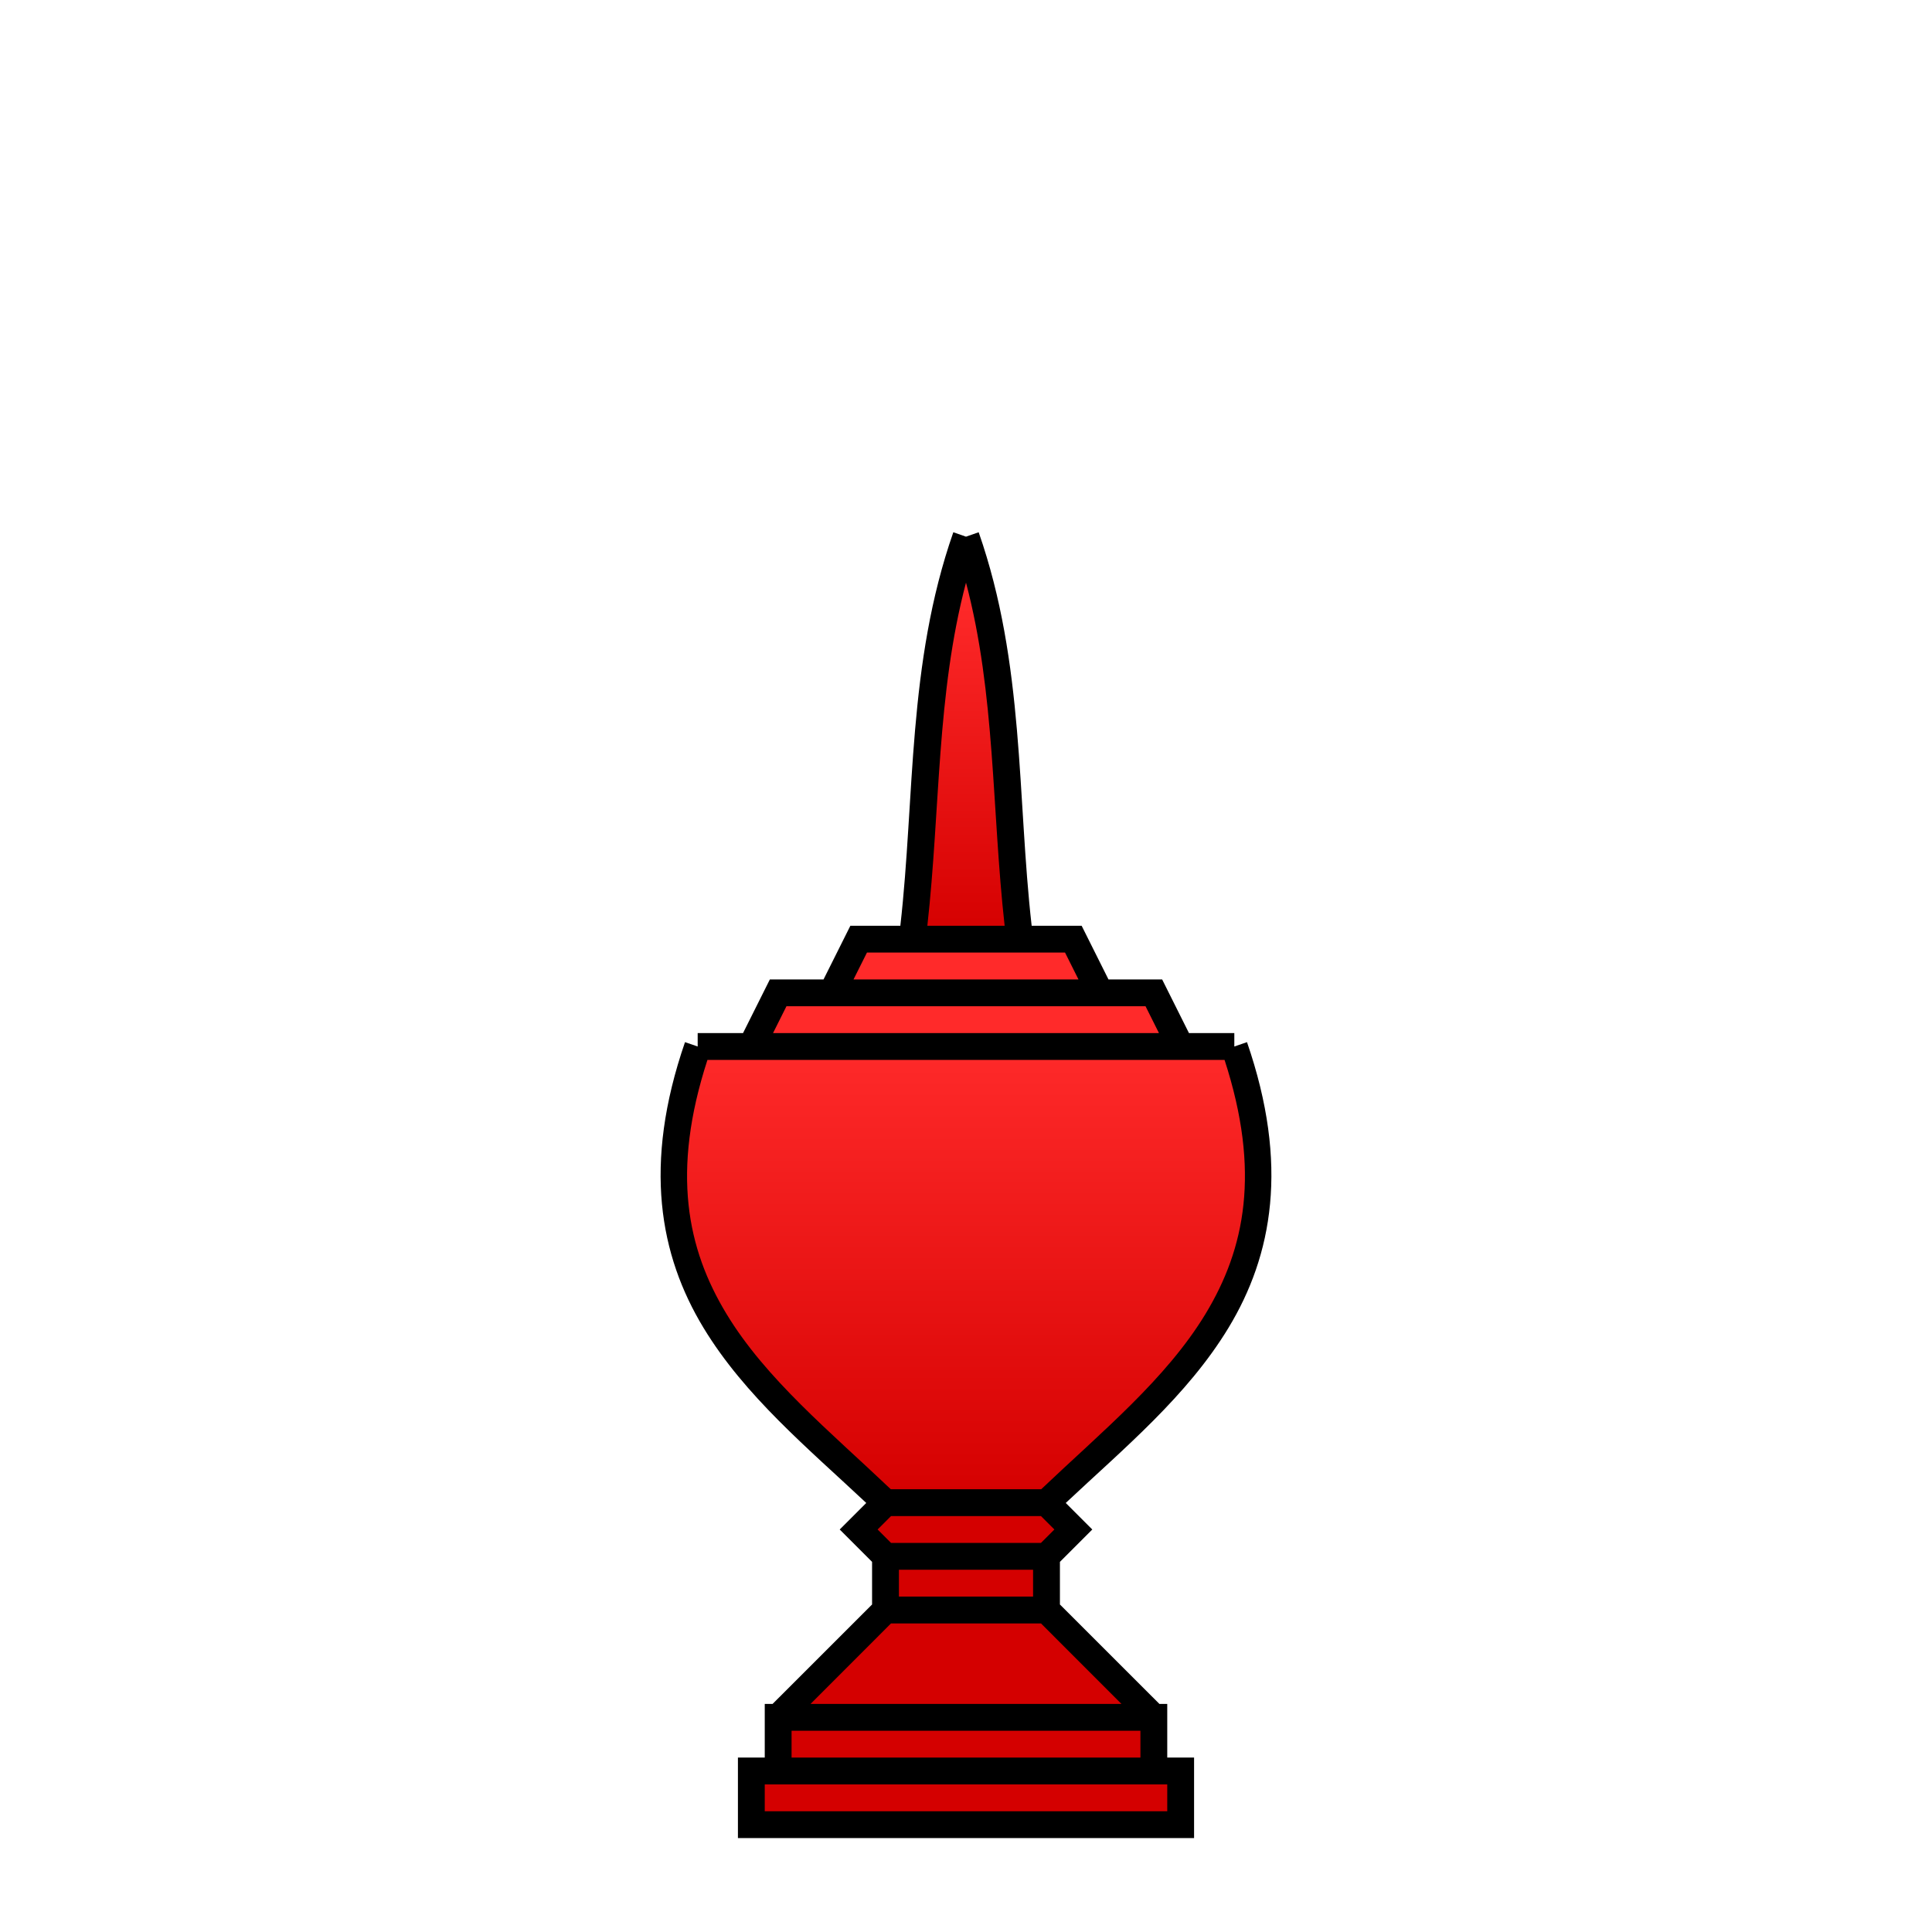
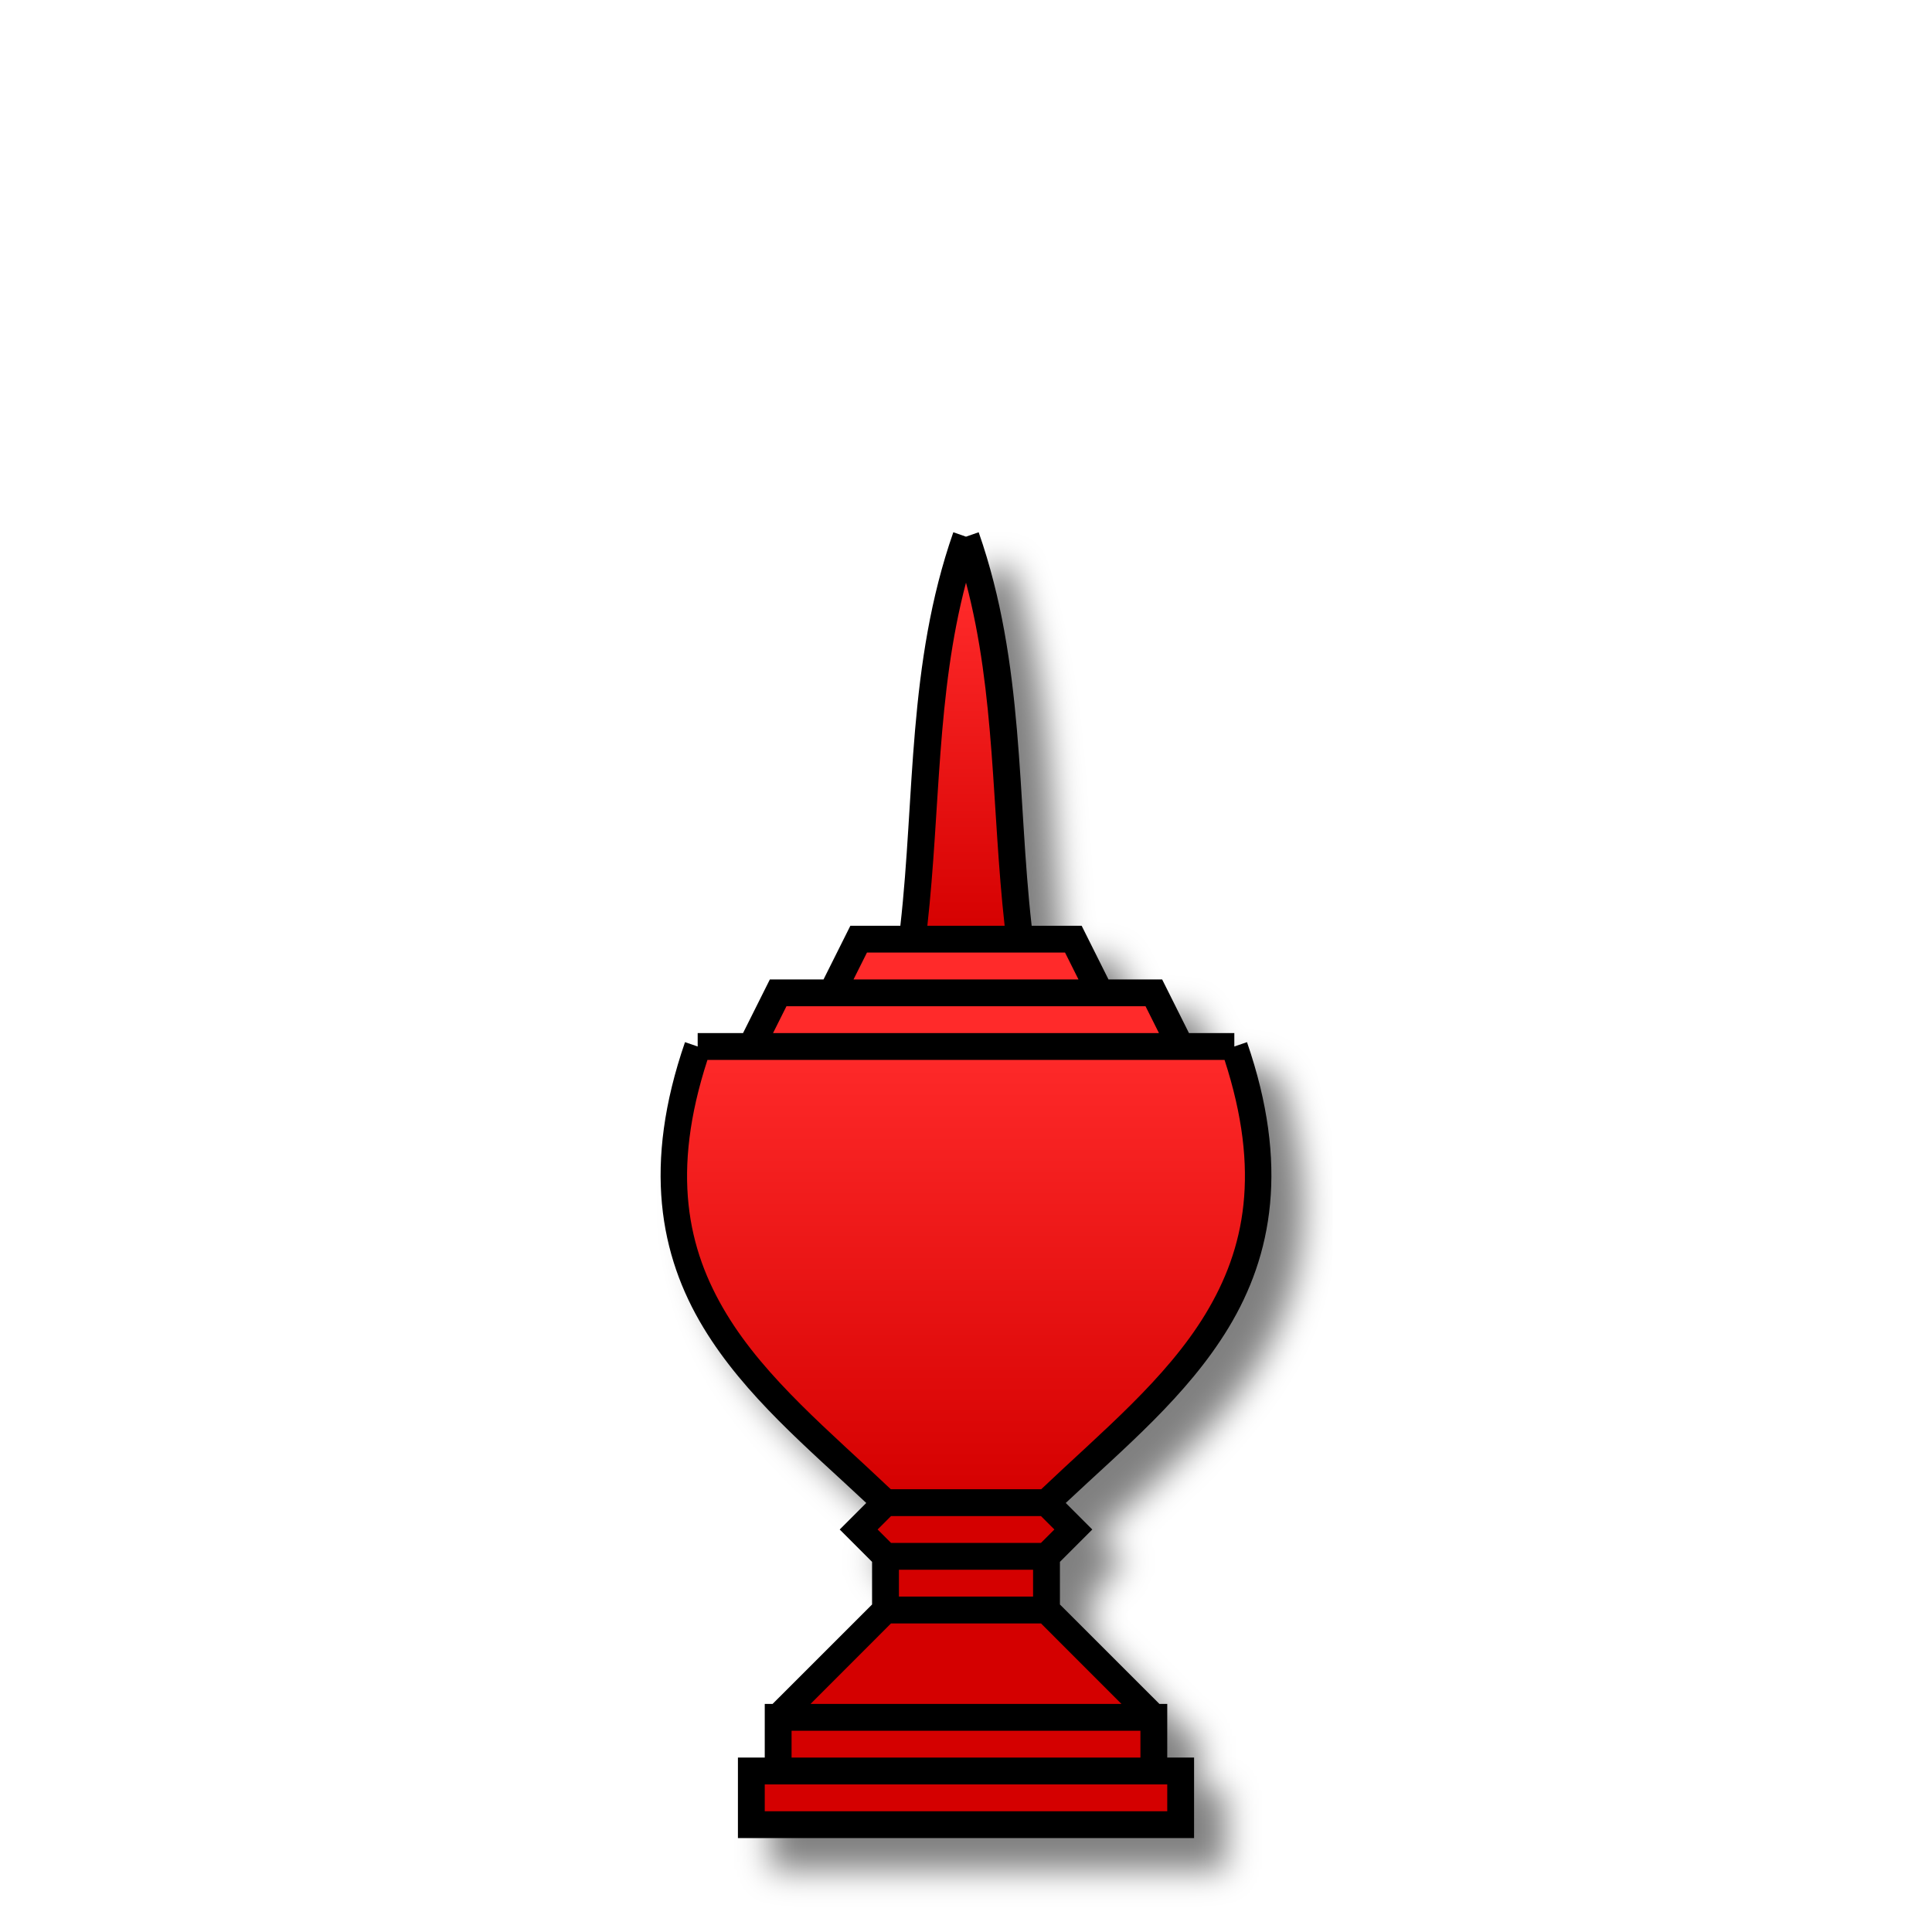
<svg xmlns="http://www.w3.org/2000/svg" xmlns:xlink="http://www.w3.org/1999/xlink" width="360" height="360" viewBox="0 0 95.25 95.25" version="1.1" id="svg8">
  <defs id="defs2">
    <linearGradient id="linearGradient3453">
      <stop style="stop-color:#ff2a2a;stop-opacity:1" offset="0" id="stop3449" />
      <stop style="stop-color:#d40000;stop-opacity:1" offset="1" id="stop3451" />
    </linearGradient>
    <linearGradient id="linearGradient3445">
      <stop style="stop-color:#ff2a2a;stop-opacity:1" offset="0" id="stop3441" />
      <stop style="stop-color:#d40000;stop-opacity:1" offset="1" id="stop3443" />
    </linearGradient>
    <linearGradient xlink:href="#linearGradient3445" id="linearGradient3447" x1="180" y1="195" x2="180" y2="280" gradientUnits="userSpaceOnUse" />
    <linearGradient xlink:href="#linearGradient3453" id="linearGradient3455" x1="180" y1="110" x2="180" y2="175" gradientUnits="userSpaceOnUse" />
+     <filter style="color-interpolation-filters:sRGB;" id="filter1602">
+       <feFlood flood-opacity="0.498" flood-color="rgb(0,0,0)" result="flood" id="feFlood1592" />
+       <feComposite in="flood" in2="SourceGraphic" operator="in" result="composite1" id="feComposite1594" />
+       <feGaussianBlur in="composite1" stdDeviation="3" result="blur" id="feGaussianBlur1596" />
+       <feOffset dx="6" dy="6" result="offset" id="feOffset1598" />
+       <feComposite in="SourceGraphic" in2="offset" operator="over" result="composite2" id="feComposite1600" />
+     </filter>
  </defs>
  <g id="layer6" style="display:inline">
-     <path style="color:#000000;font-style:normal;font-variant:normal;font-weight:normal;font-stretch:normal;font-size:medium;line-height:normal;font-family:sans-serif;font-variant-ligatures:normal;font-variant-position:normal;font-variant-caps:normal;font-variant-numeric:normal;font-variant-alternates:normal;font-feature-settings:normal;text-indent:0;text-align:start;text-decoration:none;text-decoration-line:none;text-decoration-style:solid;text-decoration-color:#000000;letter-spacing:normal;word-spacing:normal;text-transform:none;writing-mode:lr-tb;direction:ltr;text-orientation:mixed;dominant-baseline:auto;baseline-shift:baseline;text-anchor:start;white-space:normal;shape-padding:0;clip-rule:nonzero;display:inline;overflow:visible;visibility:visible;opacity:1;isolation:auto;mix-blend-mode:normal;color-interpolation:sRGB;color-interpolation-filters:linearRGB;solid-color:#000000;solid-opacity:1;vector-effect:none;fill:#000000;fill-opacity:1;fill-rule:nonzero;stroke:none;stroke-width:5;stroke-linecap:butt;stroke-linejoin:miter;stroke-miterlimit:4;stroke-dasharray:none;stroke-dashoffset:0;stroke-opacity:1;color-rendering:auto;image-rendering:auto;shape-rendering:auto;text-rendering:auto;enable-background:accumulate" d="M 177.639,99.176 C 169.063,123.705 170.492,148.488 167.766,172.5 h -9.312 l -5,10.002 h -10 l -4.998,9.996 h -8.453 V 195 l -2.361,-0.812 c -7.89,22.868 -4.72,39.738 3.439,53.217 7.714,12.744 19.573,22.539 30.332,32.65 L 156.467,285 l 6.031,6.031 v 7.943 l -18.537,18.527 H 142.5 v 9.996 h -4.998 v 15 H 180 222.498 v -15 H 217.5 v -9.996 h -1.461 l -18.537,-18.527 v -7.943 L 203.533,285 l -4.945,-4.945 c 10.759,-10.111 22.618,-19.906 30.332,-32.65 8.159,-13.478 11.329,-30.348 3.439,-53.217 L 229.998,195 v -2.502 h -8.453 l -4.998,-9.996 h -10 l -5,-10.002 h -9.312 c -2.726,-24.012 -1.298,-48.795 -9.873,-73.324 L 180,100 Z" id="path3360" transform="scale(0.2645833)" />
+     <path style="color:#000000;font-style:normal;font-variant:normal;font-weight:normal;font-stretch:normal;font-size:medium;line-height:normal;font-family:sans-serif;font-variant-ligatures:normal;font-variant-position:normal;font-variant-caps:normal;font-variant-numeric:normal;font-variant-alternates:normal;font-feature-settings:normal;text-indent:0;text-align:start;text-decoration:none;text-decoration-line:none;text-decoration-style:solid;text-decoration-color:#000000;letter-spacing:normal;word-spacing:normal;text-transform:none;writing-mode:lr-tb;direction:ltr;text-orientation:mixed;dominant-baseline:auto;baseline-shift:baseline;text-anchor:start;white-space:normal;shape-padding:0;clip-rule:nonzero;display:inline;overflow:visible;visibility:visible;opacity:1;isolation:auto;mix-blend-mode:normal;color-interpolation:sRGB;color-interpolation-filters:linearRGB;solid-color:#000000;solid-opacity:1;vector-effect:none;fill:#000000;fill-opacity:1;fill-rule:nonzero;stroke:none;stroke-width:5;stroke-linecap:butt;stroke-linejoin:miter;stroke-miterlimit:4;stroke-dasharray:none;stroke-dashoffset:0;stroke-opacity:1;color-rendering:auto;image-rendering:auto;shape-rendering:auto;text-rendering:auto;enable-background:accumulate;filter:url(#filter1602)" d="M 177.639,99.176 C 169.063,123.705 170.492,148.488 167.766,172.5 h -9.312 l -5,10.002 h -10 l -4.998,9.996 h -8.453 V 195 l -2.361,-0.812 c -7.89,22.868 -4.72,39.738 3.439,53.217 7.714,12.744 19.573,22.539 30.332,32.65 L 156.467,285 l 6.031,6.031 v 7.943 l -18.537,18.527 H 142.5 v 9.996 h -4.998 v 15 H 180 222.498 v -15 H 217.5 v -9.996 h -1.461 l -18.537,-18.527 v -7.943 L 203.533,285 l -4.945,-4.945 c 10.759,-10.111 22.618,-19.906 30.332,-32.65 8.159,-13.478 11.329,-30.348 3.439,-53.217 L 229.998,195 v -2.502 h -8.453 l -4.998,-9.996 h -10 l -5,-10.002 h -9.312 c -2.726,-24.012 -1.298,-48.795 -9.873,-73.324 L 180,100 Z" id="path3360" transform="scale(0.2645833)" />
  </g>
-   <g id="layer7">
-     <path style="display:inline;color:#000000;font-style:normal;font-variant:normal;font-weight:normal;font-stretch:normal;font-size:medium;line-height:normal;font-family:sans-serif;font-variant-ligatures:normal;font-variant-position:normal;font-variant-caps:normal;font-variant-numeric:normal;font-variant-alternates:normal;font-feature-settings:normal;text-indent:0;text-align:start;text-decoration:none;text-decoration-line:none;text-decoration-style:solid;text-decoration-color:#000000;letter-spacing:normal;word-spacing:normal;text-transform:none;writing-mode:lr-tb;direction:ltr;text-orientation:mixed;dominant-baseline:auto;baseline-shift:baseline;text-anchor:start;white-space:normal;shape-padding:0;clip-rule:nonzero;overflow:visible;visibility:visible;opacity:1;isolation:auto;mix-blend-mode:normal;color-interpolation:sRGB;color-interpolation-filters:linearRGB;solid-color:#000000;solid-opacity:1;vector-effect:none;fill:url(#linearGradient3455);fill-opacity:1;fill-rule:nonzero;stroke:none;stroke-width:5;stroke-linecap:butt;stroke-linejoin:miter;stroke-miterlimit:4;stroke-dasharray:none;stroke-dashoffset:0;stroke-opacity:1;color-rendering:auto;image-rendering:auto;shape-rendering:auto;text-rendering:auto;enable-background:accumulate" d="m 180,108.568 c 5.502,20.788 4.783,42.259 7.201,63.932 H 180 172.799 c 2.419,-21.673 1.699,-43.144 7.201,-63.932 z" id="path3358" transform="scale(0.2645833)" />
-     <path style="display:inline;color:#000000;font-style:normal;font-variant:normal;font-weight:normal;font-stretch:normal;font-size:medium;line-height:normal;font-family:sans-serif;font-variant-ligatures:normal;font-variant-position:normal;font-variant-caps:normal;font-variant-numeric:normal;font-variant-alternates:normal;font-feature-settings:normal;text-indent:0;text-align:start;text-decoration:none;text-decoration-line:none;text-decoration-style:solid;text-decoration-color:#000000;letter-spacing:normal;word-spacing:normal;text-transform:none;writing-mode:lr-tb;direction:ltr;text-orientation:mixed;dominant-baseline:auto;baseline-shift:baseline;text-anchor:start;white-space:normal;shape-padding:0;clip-rule:nonzero;overflow:visible;visibility:visible;opacity:1;isolation:auto;mix-blend-mode:normal;color-interpolation:sRGB;color-interpolation-filters:linearRGB;solid-color:#000000;solid-opacity:1;vector-effect:none;fill:#ff2a2a;fill-opacity:1;fill-rule:nonzero;stroke:none;stroke-width:5;stroke-linecap:butt;stroke-linejoin:miter;stroke-miterlimit:4;stroke-dasharray:none;stroke-dashoffset:0;stroke-opacity:1;color-rendering:auto;image-rendering:auto;shape-rendering:auto;text-rendering:auto;enable-background:accumulate" d="M 161.545,177.498 H 180 198.455 l 2.502,5.004 H 180 159.043 Z" id="path3356" transform="scale(0.2645833)" />
-     <path style="display:inline;color:#000000;font-style:normal;font-variant:normal;font-weight:normal;font-stretch:normal;font-size:medium;line-height:normal;font-family:sans-serif;font-variant-ligatures:normal;font-variant-position:normal;font-variant-caps:normal;font-variant-numeric:normal;font-variant-alternates:normal;font-feature-settings:normal;text-indent:0;text-align:start;text-decoration:none;text-decoration-line:none;text-decoration-style:solid;text-decoration-color:#000000;letter-spacing:normal;word-spacing:normal;text-transform:none;writing-mode:lr-tb;direction:ltr;text-orientation:mixed;dominant-baseline:auto;baseline-shift:baseline;text-anchor:start;white-space:normal;shape-padding:0;clip-rule:nonzero;overflow:visible;visibility:visible;opacity:1;isolation:auto;mix-blend-mode:normal;color-interpolation:sRGB;color-interpolation-filters:linearRGB;solid-color:#000000;solid-opacity:1;vector-effect:none;fill:#ff2a2a;fill-opacity:1;fill-rule:nonzero;stroke:none;stroke-width:5;stroke-linecap:butt;stroke-linejoin:miter;stroke-miterlimit:4;stroke-dasharray:none;stroke-dashoffset:0;stroke-opacity:1;color-rendering:auto;image-rendering:auto;shape-rendering:auto;text-rendering:auto;enable-background:accumulate" d="M 146.545,187.5 H 180 213.455 l 2.5,4.998 H 180 144.045 Z" id="path3354" transform="scale(0.2645833)" />
-     <path style="display:inline;color:#000000;font-style:normal;font-variant:normal;font-weight:normal;font-stretch:normal;font-size:medium;line-height:normal;font-family:sans-serif;font-variant-ligatures:normal;font-variant-position:normal;font-variant-caps:normal;font-variant-numeric:normal;font-variant-alternates:normal;font-feature-settings:normal;text-indent:0;text-align:start;text-decoration:none;text-decoration-line:none;text-decoration-style:solid;text-decoration-color:#000000;letter-spacing:normal;word-spacing:normal;text-transform:none;writing-mode:lr-tb;direction:ltr;text-orientation:mixed;dominant-baseline:auto;baseline-shift:baseline;text-anchor:start;white-space:normal;shape-padding:0;clip-rule:nonzero;overflow:visible;visibility:visible;opacity:1;isolation:auto;mix-blend-mode:normal;color-interpolation:sRGB;color-interpolation-filters:linearRGB;solid-color:#000000;solid-opacity:1;vector-effect:none;fill:url(#linearGradient3447);fill-opacity:1;fill-rule:nonzero;stroke:none;stroke-width:5;stroke-linecap:butt;stroke-linejoin:miter;stroke-miterlimit:4;stroke-dasharray:none;stroke-dashoffset:0;stroke-opacity:1;color-rendering:auto;image-rendering:auto;shape-rendering:auto;text-rendering:auto;enable-background:accumulate" d="M 131.822,197.502 H 180 228.178 c 6.784,20.86 3.788,35.206 -3.539,47.311 -7.365,12.167 -19.391,22.005 -30.629,32.688 H 180 165.99 c -11.238,-10.683 -23.264,-20.52 -30.629,-32.688 -7.327,-12.104 -10.324,-26.451 -3.539,-47.311 z" id="path3352" transform="scale(0.2645833)" />
-     <path style="display:inline;color:#000000;font-style:normal;font-variant:normal;font-weight:normal;font-stretch:normal;font-size:medium;line-height:normal;font-family:sans-serif;font-variant-ligatures:normal;font-variant-position:normal;font-variant-caps:normal;font-variant-numeric:normal;font-variant-alternates:normal;font-feature-settings:normal;text-indent:0;text-align:start;text-decoration:none;text-decoration-line:none;text-decoration-style:solid;text-decoration-color:#000000;letter-spacing:normal;word-spacing:normal;text-transform:none;writing-mode:lr-tb;direction:ltr;text-orientation:mixed;dominant-baseline:auto;baseline-shift:baseline;text-anchor:start;white-space:normal;shape-padding:0;clip-rule:nonzero;overflow:visible;visibility:visible;opacity:1;isolation:auto;mix-blend-mode:normal;color-interpolation:sRGB;color-interpolation-filters:linearRGB;solid-color:#000000;solid-opacity:1;vector-effect:none;fill:#d40000;fill-opacity:1;fill-rule:nonzero;stroke:none;stroke-width:5;stroke-linecap:butt;stroke-linejoin:miter;stroke-miterlimit:4;stroke-dasharray:none;stroke-dashoffset:0;stroke-opacity:1;color-rendering:auto;image-rendering:auto;shape-rendering:auto;text-rendering:auto;enable-background:accumulate" d="M 166.033,282.498 H 180 193.967 L 196.469,285 193.967,287.502 H 180 166.033 L 163.531,285 Z" id="path3350" transform="scale(0.2645833)" />
-     <path style="display:inline;color:#000000;font-style:normal;font-variant:normal;font-weight:normal;font-stretch:normal;font-size:medium;line-height:normal;font-family:sans-serif;font-variant-ligatures:normal;font-variant-position:normal;font-variant-caps:normal;font-variant-numeric:normal;font-variant-alternates:normal;font-feature-settings:normal;text-indent:0;text-align:start;text-decoration:none;text-decoration-line:none;text-decoration-style:solid;text-decoration-color:#000000;letter-spacing:normal;word-spacing:normal;text-transform:none;writing-mode:lr-tb;direction:ltr;text-orientation:mixed;dominant-baseline:auto;baseline-shift:baseline;text-anchor:start;white-space:normal;shape-padding:0;clip-rule:nonzero;overflow:visible;visibility:visible;opacity:1;isolation:auto;mix-blend-mode:normal;color-interpolation:sRGB;color-interpolation-filters:linearRGB;solid-color:#000000;solid-opacity:1;vector-effect:none;fill:#d40000;fill-opacity:1;fill-rule:nonzero;stroke:none;stroke-width:5;stroke-linecap:butt;stroke-linejoin:miter;stroke-miterlimit:4;stroke-dasharray:none;stroke-dashoffset:0;stroke-opacity:1;color-rendering:auto;image-rendering:auto;shape-rendering:auto;text-rendering:auto;enable-background:accumulate" d="M 167.502,292.5 H 180 192.498 v 4.998 H 180 167.502 Z" id="path3348" transform="scale(0.2645833)" />
-     <path style="display:inline;color:#000000;font-style:normal;font-variant:normal;font-weight:normal;font-stretch:normal;font-size:medium;line-height:normal;font-family:sans-serif;font-variant-ligatures:normal;font-variant-position:normal;font-variant-caps:normal;font-variant-numeric:normal;font-variant-alternates:normal;font-feature-settings:normal;text-indent:0;text-align:start;text-decoration:none;text-decoration-line:none;text-decoration-style:solid;text-decoration-color:#000000;letter-spacing:normal;word-spacing:normal;text-transform:none;writing-mode:lr-tb;direction:ltr;text-orientation:mixed;dominant-baseline:auto;baseline-shift:baseline;text-anchor:start;white-space:normal;shape-padding:0;clip-rule:nonzero;overflow:visible;visibility:visible;opacity:1;isolation:auto;mix-blend-mode:normal;color-interpolation:sRGB;color-interpolation-filters:linearRGB;solid-color:#000000;solid-opacity:1;vector-effect:none;fill:#d40000;fill-opacity:1;fill-rule:nonzero;stroke:none;stroke-width:5;stroke-linecap:butt;stroke-linejoin:miter;stroke-miterlimit:4;stroke-dasharray:none;stroke-dashoffset:0;stroke-opacity:1;color-rendering:auto;image-rendering:auto;shape-rendering:auto;text-rendering:auto;enable-background:accumulate" d="M 166.025,302.502 H 180 193.975 l 14.992,15 H 180 151.033 Z" id="path3346" transform="scale(0.2645833)" />
-     <path style="display:inline;color:#000000;font-style:normal;font-variant:normal;font-weight:normal;font-stretch:normal;font-size:medium;line-height:normal;font-family:sans-serif;font-variant-ligatures:normal;font-variant-position:normal;font-variant-caps:normal;font-variant-numeric:normal;font-variant-alternates:normal;font-feature-settings:normal;text-indent:0;text-align:start;text-decoration:none;text-decoration-line:none;text-decoration-style:solid;text-decoration-color:#000000;letter-spacing:normal;word-spacing:normal;text-transform:none;writing-mode:lr-tb;direction:ltr;text-orientation:mixed;dominant-baseline:auto;baseline-shift:baseline;text-anchor:start;white-space:normal;shape-padding:0;clip-rule:nonzero;overflow:visible;visibility:visible;opacity:1;isolation:auto;mix-blend-mode:normal;color-interpolation:sRGB;color-interpolation-filters:linearRGB;solid-color:#000000;solid-opacity:1;vector-effect:none;fill:#d40000;fill-opacity:1;fill-rule:nonzero;stroke:none;stroke-width:5;stroke-linecap:butt;stroke-linejoin:miter;stroke-miterlimit:4;stroke-dasharray:none;stroke-dashoffset:0;stroke-opacity:1;color-rendering:auto;image-rendering:auto;shape-rendering:auto;text-rendering:auto;enable-background:accumulate" d="M 147.498,322.5 H 180 212.502 v 4.998 H 180 147.498 Z" id="path3344" transform="scale(0.2645833)" />
-     <path style="display:inline;color:#000000;font-style:normal;font-variant:normal;font-weight:normal;font-stretch:normal;font-size:medium;line-height:normal;font-family:sans-serif;font-variant-ligatures:normal;font-variant-position:normal;font-variant-caps:normal;font-variant-numeric:normal;font-variant-alternates:normal;font-feature-settings:normal;text-indent:0;text-align:start;text-decoration:none;text-decoration-line:none;text-decoration-style:solid;text-decoration-color:#000000;letter-spacing:normal;word-spacing:normal;text-transform:none;writing-mode:lr-tb;direction:ltr;text-orientation:mixed;dominant-baseline:auto;baseline-shift:baseline;text-anchor:start;white-space:normal;shape-padding:0;clip-rule:nonzero;overflow:visible;visibility:visible;opacity:1;isolation:auto;mix-blend-mode:normal;color-interpolation:sRGB;color-interpolation-filters:linearRGB;solid-color:#000000;solid-opacity:1;vector-effect:none;fill:#d40000;fill-opacity:1;fill-rule:nonzero;stroke:none;stroke-width:5;stroke-linecap:butt;stroke-linejoin:miter;stroke-miterlimit:4;stroke-dasharray:none;stroke-dashoffset:0;stroke-opacity:1;color-rendering:auto;image-rendering:auto;shape-rendering:auto;text-rendering:auto;enable-background:accumulate" d="M 142.5,332.502 H 180 217.5 V 337.5 H 180 142.5 Z" id="path3253" transform="scale(0.2645833)" />
+   <g id="layer7" style="display:inline">
+     <path style="color:#000000;font-style:normal;font-variant:normal;font-weight:normal;font-stretch:normal;font-size:medium;line-height:normal;font-family:sans-serif;font-variant-ligatures:normal;font-variant-position:normal;font-variant-caps:normal;font-variant-numeric:normal;font-variant-alternates:normal;font-feature-settings:normal;text-indent:0;text-align:start;text-decoration:none;text-decoration-line:none;text-decoration-style:solid;text-decoration-color:#000000;letter-spacing:normal;word-spacing:normal;text-transform:none;writing-mode:lr-tb;direction:ltr;text-orientation:mixed;dominant-baseline:auto;baseline-shift:baseline;text-anchor:start;white-space:normal;shape-padding:0;clip-rule:nonzero;display:inline;overflow:visible;visibility:visible;opacity:1;isolation:auto;mix-blend-mode:normal;color-interpolation:sRGB;color-interpolation-filters:linearRGB;solid-color:#000000;solid-opacity:1;vector-effect:none;fill:url(#linearGradient3455);fill-opacity:1;fill-rule:nonzero;stroke:none;stroke-width:5;stroke-linecap:butt;stroke-linejoin:miter;stroke-miterlimit:4;stroke-dasharray:none;stroke-dashoffset:0;stroke-opacity:1;color-rendering:auto;image-rendering:auto;shape-rendering:auto;text-rendering:auto;enable-background:accumulate" d="m 180,108.568 c 5.502,20.788 4.783,42.259 7.201,63.932 H 180 172.799 c 2.419,-21.673 1.699,-43.144 7.201,-63.932 z" id="path3358" transform="scale(0.2645833)" />
+     <path style="color:#000000;font-style:normal;font-variant:normal;font-weight:normal;font-stretch:normal;font-size:medium;line-height:normal;font-family:sans-serif;font-variant-ligatures:normal;font-variant-position:normal;font-variant-caps:normal;font-variant-numeric:normal;font-variant-alternates:normal;font-feature-settings:normal;text-indent:0;text-align:start;text-decoration:none;text-decoration-line:none;text-decoration-style:solid;text-decoration-color:#000000;letter-spacing:normal;word-spacing:normal;text-transform:none;writing-mode:lr-tb;direction:ltr;text-orientation:mixed;dominant-baseline:auto;baseline-shift:baseline;text-anchor:start;white-space:normal;shape-padding:0;clip-rule:nonzero;display:inline;overflow:visible;visibility:visible;opacity:1;isolation:auto;mix-blend-mode:normal;color-interpolation:sRGB;color-interpolation-filters:linearRGB;solid-color:#000000;solid-opacity:1;vector-effect:none;fill:#ff2a2a;fill-opacity:1;fill-rule:nonzero;stroke:none;stroke-width:5;stroke-linecap:butt;stroke-linejoin:miter;stroke-miterlimit:4;stroke-dasharray:none;stroke-dashoffset:0;stroke-opacity:1;color-rendering:auto;image-rendering:auto;shape-rendering:auto;text-rendering:auto;enable-background:accumulate" d="M 161.545,177.498 H 180 198.455 l 2.502,5.004 H 180 159.043 Z" id="path3356" transform="scale(0.2645833)" />
+     <path style="color:#000000;font-style:normal;font-variant:normal;font-weight:normal;font-stretch:normal;font-size:medium;line-height:normal;font-family:sans-serif;font-variant-ligatures:normal;font-variant-position:normal;font-variant-caps:normal;font-variant-numeric:normal;font-variant-alternates:normal;font-feature-settings:normal;text-indent:0;text-align:start;text-decoration:none;text-decoration-line:none;text-decoration-style:solid;text-decoration-color:#000000;letter-spacing:normal;word-spacing:normal;text-transform:none;writing-mode:lr-tb;direction:ltr;text-orientation:mixed;dominant-baseline:auto;baseline-shift:baseline;text-anchor:start;white-space:normal;shape-padding:0;clip-rule:nonzero;display:inline;overflow:visible;visibility:visible;opacity:1;isolation:auto;mix-blend-mode:normal;color-interpolation:sRGB;color-interpolation-filters:linearRGB;solid-color:#000000;solid-opacity:1;vector-effect:none;fill:#ff2a2a;fill-opacity:1;fill-rule:nonzero;stroke:none;stroke-width:5;stroke-linecap:butt;stroke-linejoin:miter;stroke-miterlimit:4;stroke-dasharray:none;stroke-dashoffset:0;stroke-opacity:1;color-rendering:auto;image-rendering:auto;shape-rendering:auto;text-rendering:auto;enable-background:accumulate" d="M 146.545,187.5 H 180 213.455 l 2.5,4.998 H 180 144.045 Z" id="path3354" transform="scale(0.2645833)" />
+     <path style="color:#000000;font-style:normal;font-variant:normal;font-weight:normal;font-stretch:normal;font-size:medium;line-height:normal;font-family:sans-serif;font-variant-ligatures:normal;font-variant-position:normal;font-variant-caps:normal;font-variant-numeric:normal;font-variant-alternates:normal;font-feature-settings:normal;text-indent:0;text-align:start;text-decoration:none;text-decoration-line:none;text-decoration-style:solid;text-decoration-color:#000000;letter-spacing:normal;word-spacing:normal;text-transform:none;writing-mode:lr-tb;direction:ltr;text-orientation:mixed;dominant-baseline:auto;baseline-shift:baseline;text-anchor:start;white-space:normal;shape-padding:0;clip-rule:nonzero;display:inline;overflow:visible;visibility:visible;opacity:1;isolation:auto;mix-blend-mode:normal;color-interpolation:sRGB;color-interpolation-filters:linearRGB;solid-color:#000000;solid-opacity:1;vector-effect:none;fill:url(#linearGradient3447);fill-opacity:1;fill-rule:nonzero;stroke:none;stroke-width:5;stroke-linecap:butt;stroke-linejoin:miter;stroke-miterlimit:4;stroke-dasharray:none;stroke-dashoffset:0;stroke-opacity:1;color-rendering:auto;image-rendering:auto;shape-rendering:auto;text-rendering:auto;enable-background:accumulate" d="M 131.822,197.502 H 180 228.178 c 6.784,20.86 3.788,35.206 -3.539,47.311 -7.365,12.167 -19.391,22.005 -30.629,32.688 H 180 165.99 c -11.238,-10.683 -23.264,-20.52 -30.629,-32.688 -7.327,-12.104 -10.324,-26.451 -3.539,-47.311 z" id="path3352" transform="scale(0.2645833)" />
+     <path style="color:#000000;font-style:normal;font-variant:normal;font-weight:normal;font-stretch:normal;font-size:medium;line-height:normal;font-family:sans-serif;font-variant-ligatures:normal;font-variant-position:normal;font-variant-caps:normal;font-variant-numeric:normal;font-variant-alternates:normal;font-feature-settings:normal;text-indent:0;text-align:start;text-decoration:none;text-decoration-line:none;text-decoration-style:solid;text-decoration-color:#000000;letter-spacing:normal;word-spacing:normal;text-transform:none;writing-mode:lr-tb;direction:ltr;text-orientation:mixed;dominant-baseline:auto;baseline-shift:baseline;text-anchor:start;white-space:normal;shape-padding:0;clip-rule:nonzero;display:inline;overflow:visible;visibility:visible;opacity:1;isolation:auto;mix-blend-mode:normal;color-interpolation:sRGB;color-interpolation-filters:linearRGB;solid-color:#000000;solid-opacity:1;vector-effect:none;fill:#d40000;fill-opacity:1;fill-rule:nonzero;stroke:none;stroke-width:5;stroke-linecap:butt;stroke-linejoin:miter;stroke-miterlimit:4;stroke-dasharray:none;stroke-dashoffset:0;stroke-opacity:1;color-rendering:auto;image-rendering:auto;shape-rendering:auto;text-rendering:auto;enable-background:accumulate" d="M 166.033,282.498 H 180 193.967 L 196.469,285 193.967,287.502 H 180 166.033 L 163.531,285 Z" id="path3350" transform="scale(0.2645833)" />
+     <path style="color:#000000;font-style:normal;font-variant:normal;font-weight:normal;font-stretch:normal;font-size:medium;line-height:normal;font-family:sans-serif;font-variant-ligatures:normal;font-variant-position:normal;font-variant-caps:normal;font-variant-numeric:normal;font-variant-alternates:normal;font-feature-settings:normal;text-indent:0;text-align:start;text-decoration:none;text-decoration-line:none;text-decoration-style:solid;text-decoration-color:#000000;letter-spacing:normal;word-spacing:normal;text-transform:none;writing-mode:lr-tb;direction:ltr;text-orientation:mixed;dominant-baseline:auto;baseline-shift:baseline;text-anchor:start;white-space:normal;shape-padding:0;clip-rule:nonzero;display:inline;overflow:visible;visibility:visible;opacity:1;isolation:auto;mix-blend-mode:normal;color-interpolation:sRGB;color-interpolation-filters:linearRGB;solid-color:#000000;solid-opacity:1;vector-effect:none;fill:#d40000;fill-opacity:1;fill-rule:nonzero;stroke:none;stroke-width:5;stroke-linecap:butt;stroke-linejoin:miter;stroke-miterlimit:4;stroke-dasharray:none;stroke-dashoffset:0;stroke-opacity:1;color-rendering:auto;image-rendering:auto;shape-rendering:auto;text-rendering:auto;enable-background:accumulate" d="M 167.502,292.5 H 180 192.498 v 4.998 H 180 167.502 Z" id="path3348" transform="scale(0.2645833)" />
+     <path style="color:#000000;font-style:normal;font-variant:normal;font-weight:normal;font-stretch:normal;font-size:medium;line-height:normal;font-family:sans-serif;font-variant-ligatures:normal;font-variant-position:normal;font-variant-caps:normal;font-variant-numeric:normal;font-variant-alternates:normal;font-feature-settings:normal;text-indent:0;text-align:start;text-decoration:none;text-decoration-line:none;text-decoration-style:solid;text-decoration-color:#000000;letter-spacing:normal;word-spacing:normal;text-transform:none;writing-mode:lr-tb;direction:ltr;text-orientation:mixed;dominant-baseline:auto;baseline-shift:baseline;text-anchor:start;white-space:normal;shape-padding:0;clip-rule:nonzero;display:inline;overflow:visible;visibility:visible;opacity:1;isolation:auto;mix-blend-mode:normal;color-interpolation:sRGB;color-interpolation-filters:linearRGB;solid-color:#000000;solid-opacity:1;vector-effect:none;fill:#d40000;fill-opacity:1;fill-rule:nonzero;stroke:none;stroke-width:5;stroke-linecap:butt;stroke-linejoin:miter;stroke-miterlimit:4;stroke-dasharray:none;stroke-dashoffset:0;stroke-opacity:1;color-rendering:auto;image-rendering:auto;shape-rendering:auto;text-rendering:auto;enable-background:accumulate" d="M 166.025,302.502 H 180 193.975 l 14.992,15 H 180 151.033 Z" id="path3346" transform="scale(0.2645833)" />
+     <path style="color:#000000;font-style:normal;font-variant:normal;font-weight:normal;font-stretch:normal;font-size:medium;line-height:normal;font-family:sans-serif;font-variant-ligatures:normal;font-variant-position:normal;font-variant-caps:normal;font-variant-numeric:normal;font-variant-alternates:normal;font-feature-settings:normal;text-indent:0;text-align:start;text-decoration:none;text-decoration-line:none;text-decoration-style:solid;text-decoration-color:#000000;letter-spacing:normal;word-spacing:normal;text-transform:none;writing-mode:lr-tb;direction:ltr;text-orientation:mixed;dominant-baseline:auto;baseline-shift:baseline;text-anchor:start;white-space:normal;shape-padding:0;clip-rule:nonzero;display:inline;overflow:visible;visibility:visible;opacity:1;isolation:auto;mix-blend-mode:normal;color-interpolation:sRGB;color-interpolation-filters:linearRGB;solid-color:#000000;solid-opacity:1;vector-effect:none;fill:#d40000;fill-opacity:1;fill-rule:nonzero;stroke:none;stroke-width:5;stroke-linecap:butt;stroke-linejoin:miter;stroke-miterlimit:4;stroke-dasharray:none;stroke-dashoffset:0;stroke-opacity:1;color-rendering:auto;image-rendering:auto;shape-rendering:auto;text-rendering:auto;enable-background:accumulate" d="M 147.498,322.5 H 180 212.502 v 4.998 H 180 147.498 Z" id="path3344" transform="scale(0.2645833)" />
+     <path style="color:#000000;font-style:normal;font-variant:normal;font-weight:normal;font-stretch:normal;font-size:medium;line-height:normal;font-family:sans-serif;font-variant-ligatures:normal;font-variant-position:normal;font-variant-caps:normal;font-variant-numeric:normal;font-variant-alternates:normal;font-feature-settings:normal;text-indent:0;text-align:start;text-decoration:none;text-decoration-line:none;text-decoration-style:solid;text-decoration-color:#000000;letter-spacing:normal;word-spacing:normal;text-transform:none;writing-mode:lr-tb;direction:ltr;text-orientation:mixed;dominant-baseline:auto;baseline-shift:baseline;text-anchor:start;white-space:normal;shape-padding:0;clip-rule:nonzero;display:inline;overflow:visible;visibility:visible;opacity:1;isolation:auto;mix-blend-mode:normal;color-interpolation:sRGB;color-interpolation-filters:linearRGB;solid-color:#000000;solid-opacity:1;vector-effect:none;fill:#d40000;fill-opacity:1;fill-rule:nonzero;stroke:none;stroke-width:5;stroke-linecap:butt;stroke-linejoin:miter;stroke-miterlimit:4;stroke-dasharray:none;stroke-dashoffset:0;stroke-opacity:1;color-rendering:auto;image-rendering:auto;shape-rendering:auto;text-rendering:auto;enable-background:accumulate" d="M 142.5,332.502 H 180 217.5 V 337.5 H 180 142.5 Z" id="path3253" transform="scale(0.2645833)" />
  </g>
  <g id="layer1" transform="translate(0,-201.75)" style="display:none">
    <path style="fill:none;stroke:#000000;stroke-width:1.323;stroke-miterlimit:4;stroke-dasharray:none;stroke-opacity:1" d="m 43.656,281.125 h 3.969" id="path13060" />
    <path style="fill:none;stroke:#000000;stroke-width:1.323;stroke-miterlimit:4;stroke-dasharray:none;stroke-opacity:1" d="m 43.656,281.125 v -2.646 h 3.969" id="path13066" />
    <path style="fill:none;stroke:#000000;stroke-width:1.323;stroke-miterlimit:4;stroke-dasharray:none;stroke-opacity:1" d="m 43.656,278.479 -1.323,-1.323 1.323,-1.323 h 3.969" id="path13068" />
    <path style="fill:none;stroke:#000000;stroke-width:1.323;stroke-miterlimit:4;stroke-dasharray:none;stroke-opacity:1" d="m 43.656,275.833 c -5.998,-5.741 -13.337,-10.673 -9.26,-22.49" id="path13076" />
    <path style="fill:none;stroke:#000000;stroke-width:1.323;stroke-miterlimit:4;stroke-dasharray:none;stroke-opacity:1" d="M 34.396,253.344 H 47.625" id="path13078" />
    <path style="fill:none;stroke:#000000;stroke-width:1.323;stroke-miterlimit:4;stroke-dasharray:none;stroke-opacity:1" d="m 37.042,253.344 1.323,-2.646 h 9.26" id="path13088" />
    <path style="fill:none;stroke:#000000;stroke-width:1.323;stroke-miterlimit:4;stroke-dasharray:none;stroke-opacity:1" d="m 41.01,250.698 1.323,-2.646 h 5.292" id="path13090" />
    <path style="fill:none;stroke:#000000;stroke-width:1.323;stroke-miterlimit:4;stroke-dasharray:none;stroke-opacity:1" d="m 47.625,228.208 c -2.282,6.528 -1.819,13.226 -2.646,19.844" id="path13092" />
    <path style="fill:none;stroke:#000000;stroke-width:1.323;stroke-miterlimit:4;stroke-dasharray:none;stroke-opacity:1" d="M 47.625,291.708 H 37.042 v -2.646 H 47.625" id="path13139" />
    <path style="fill:none;stroke:#000000;stroke-width:1.323;stroke-miterlimit:4;stroke-dasharray:none;stroke-opacity:1" d="m 38.365,289.062 v -2.646 H 47.625" id="path13141" />
    <path style="fill:none;stroke:#000000;stroke-width:1.323;stroke-miterlimit:4;stroke-dasharray:none;stroke-opacity:1" d="m 43.656,281.125 -5.292,5.292" id="path13299" />
    <path style="fill:none;stroke:#000000;stroke-width:1.323;stroke-miterlimit:4;stroke-dasharray:none;stroke-opacity:1" d="m 51.594,281.125 h -3.969" id="path13060-4" />
    <path style="fill:none;stroke:#000000;stroke-width:1.323;stroke-miterlimit:4;stroke-dasharray:none;stroke-opacity:1" d="m 51.594,281.125 v -2.646 h -3.969" id="path13066-7" />
    <path style="fill:none;stroke:#000000;stroke-width:1.323;stroke-miterlimit:4;stroke-dasharray:none;stroke-opacity:1" d="m 51.594,278.479 1.323,-1.323 -1.323,-1.323 h -3.969" id="path13068-8" />
    <path style="fill:none;stroke:#000000;stroke-width:1.323;stroke-miterlimit:4;stroke-dasharray:none;stroke-opacity:1" d="m 51.594,275.833 c 5.998,-5.741 13.337,-10.673 9.26,-22.49" id="path13076-4" />
    <path style="fill:none;stroke:#000000;stroke-width:1.323;stroke-miterlimit:4;stroke-dasharray:none;stroke-opacity:1" d="M 60.854,253.344 H 47.625" id="path13078-5" />
    <path style="fill:none;stroke:#000000;stroke-width:1.323;stroke-miterlimit:4;stroke-dasharray:none;stroke-opacity:1" d="m 58.208,253.344 -1.323,-2.646 h -9.26" id="path13088-0" />
    <path style="fill:none;stroke:#000000;stroke-width:1.323;stroke-miterlimit:4;stroke-dasharray:none;stroke-opacity:1" d="m 54.24,250.698 -1.323,-2.646 h -5.292" id="path13090-3" />
    <path style="fill:none;stroke:#000000;stroke-width:1.323;stroke-miterlimit:4;stroke-dasharray:none;stroke-opacity:1" d="m 47.625,228.208 c 2.282,6.528 1.819,13.226 2.646,19.844" id="path13092-6" />
    <path style="fill:none;stroke:#000000;stroke-width:1.323;stroke-miterlimit:4;stroke-dasharray:none;stroke-opacity:1" d="m 47.625,291.708 h 10.583 v -2.646 H 47.625" id="path13139-1" />
    <path style="fill:none;stroke:#000000;stroke-width:1.323;stroke-miterlimit:4;stroke-dasharray:none;stroke-opacity:1" d="m 56.885,289.062 v -2.646 h -9.26" id="path13141-0" />
    <path style="fill:none;stroke:#000000;stroke-width:1.323;stroke-miterlimit:4;stroke-dasharray:none;stroke-opacity:1" d="m 51.594,281.125 5.292,5.292" id="path13299-6" />
  </g>
</svg>
